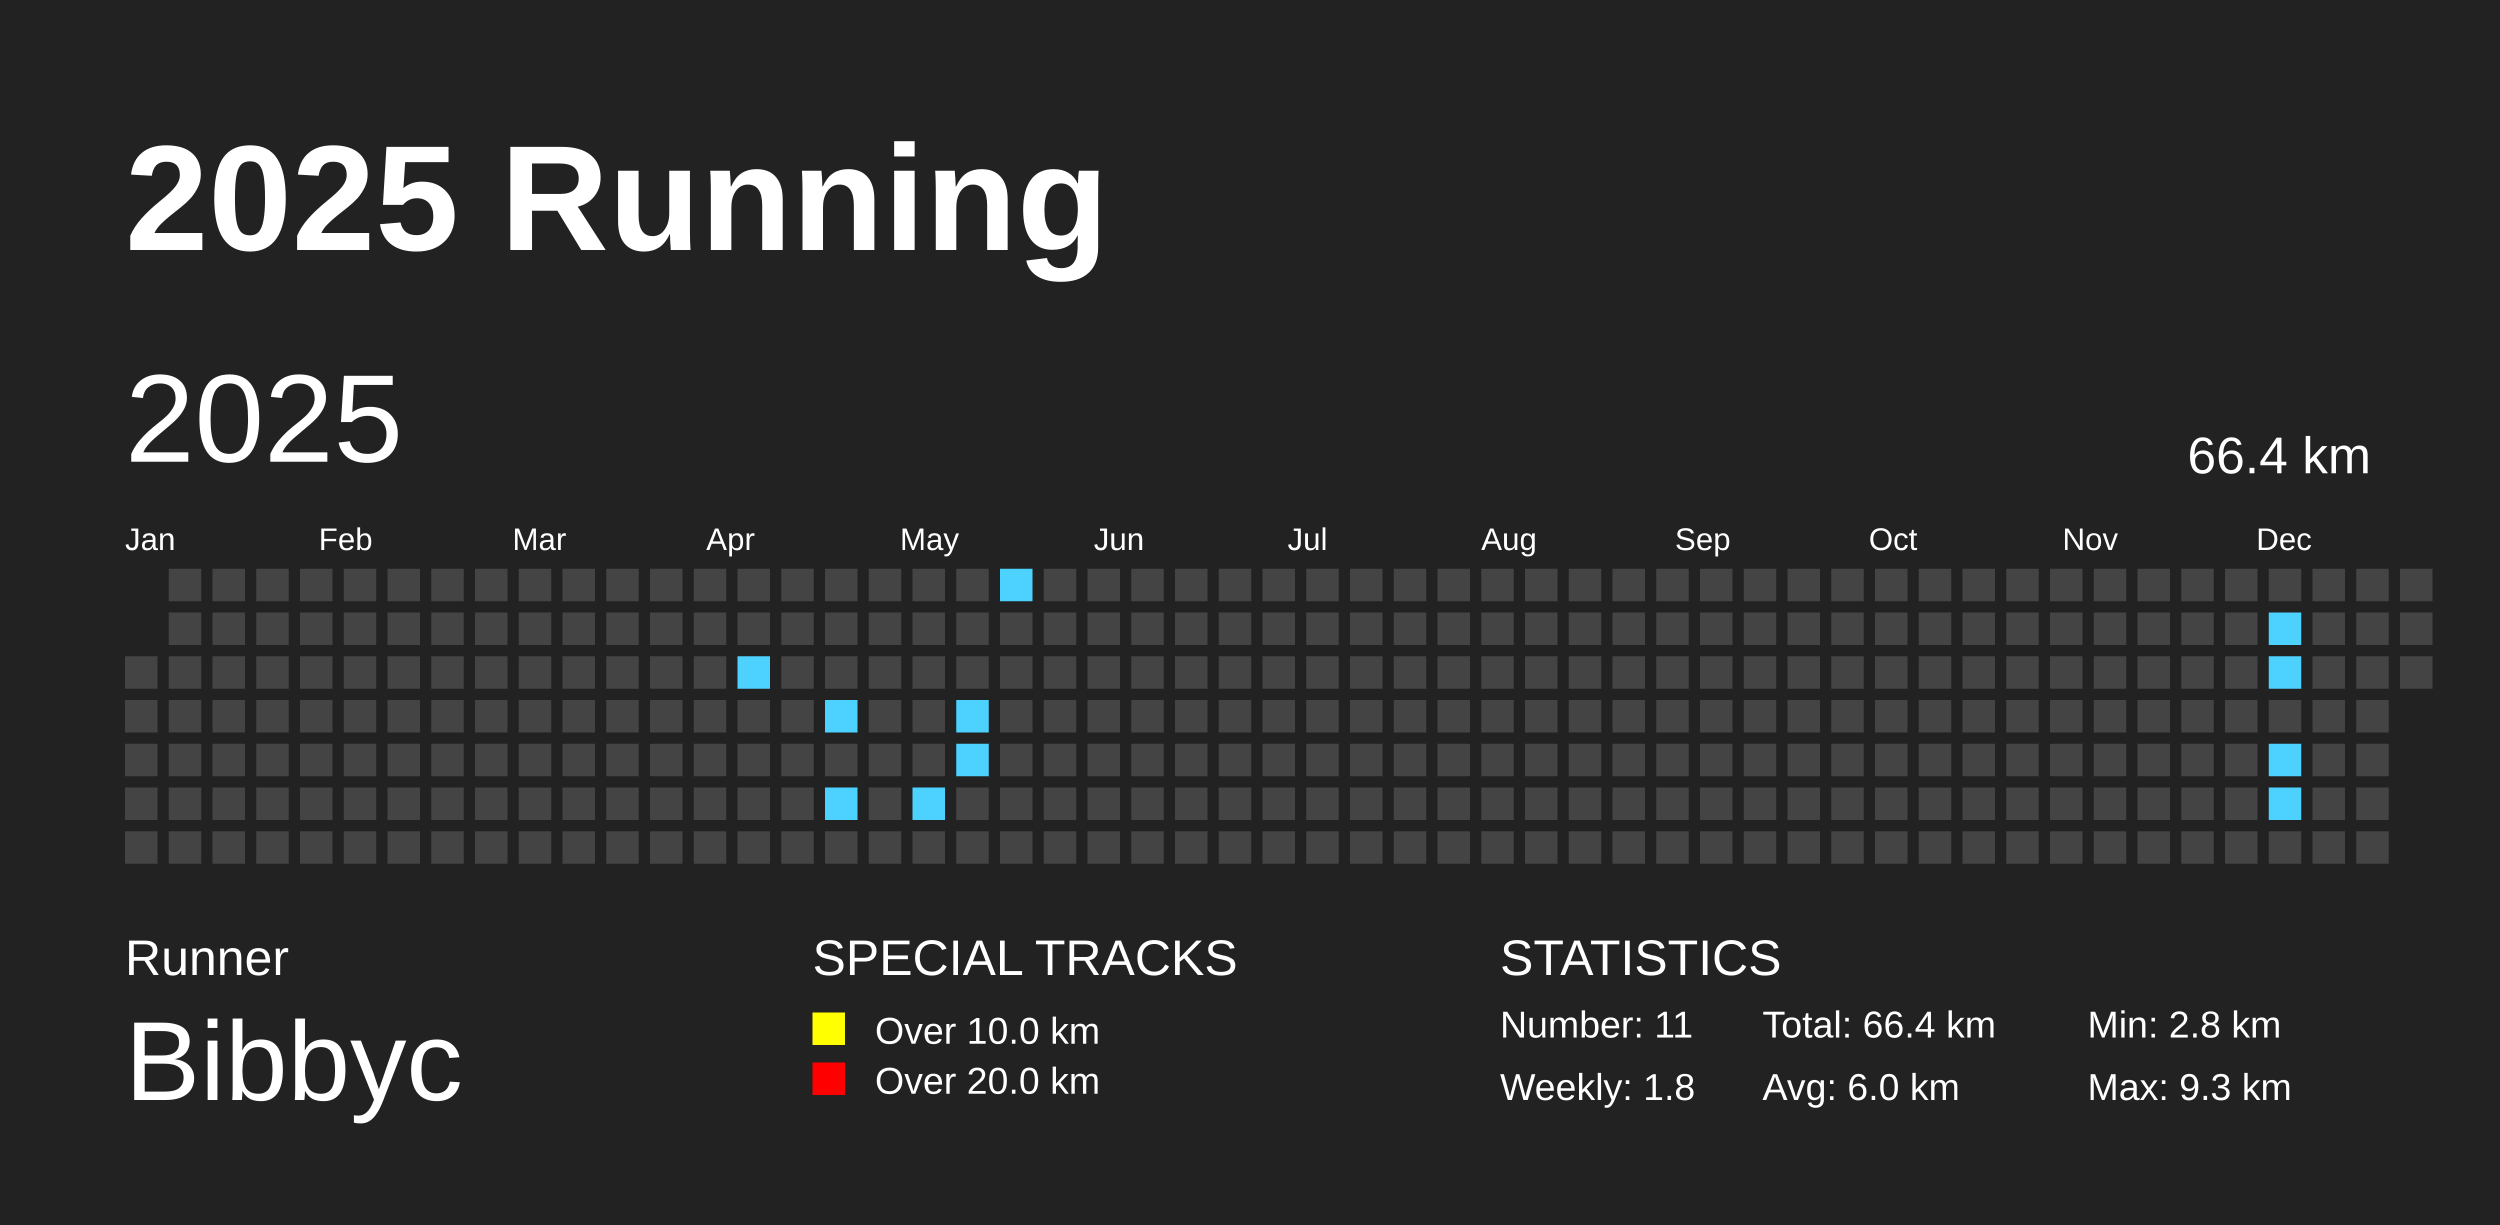
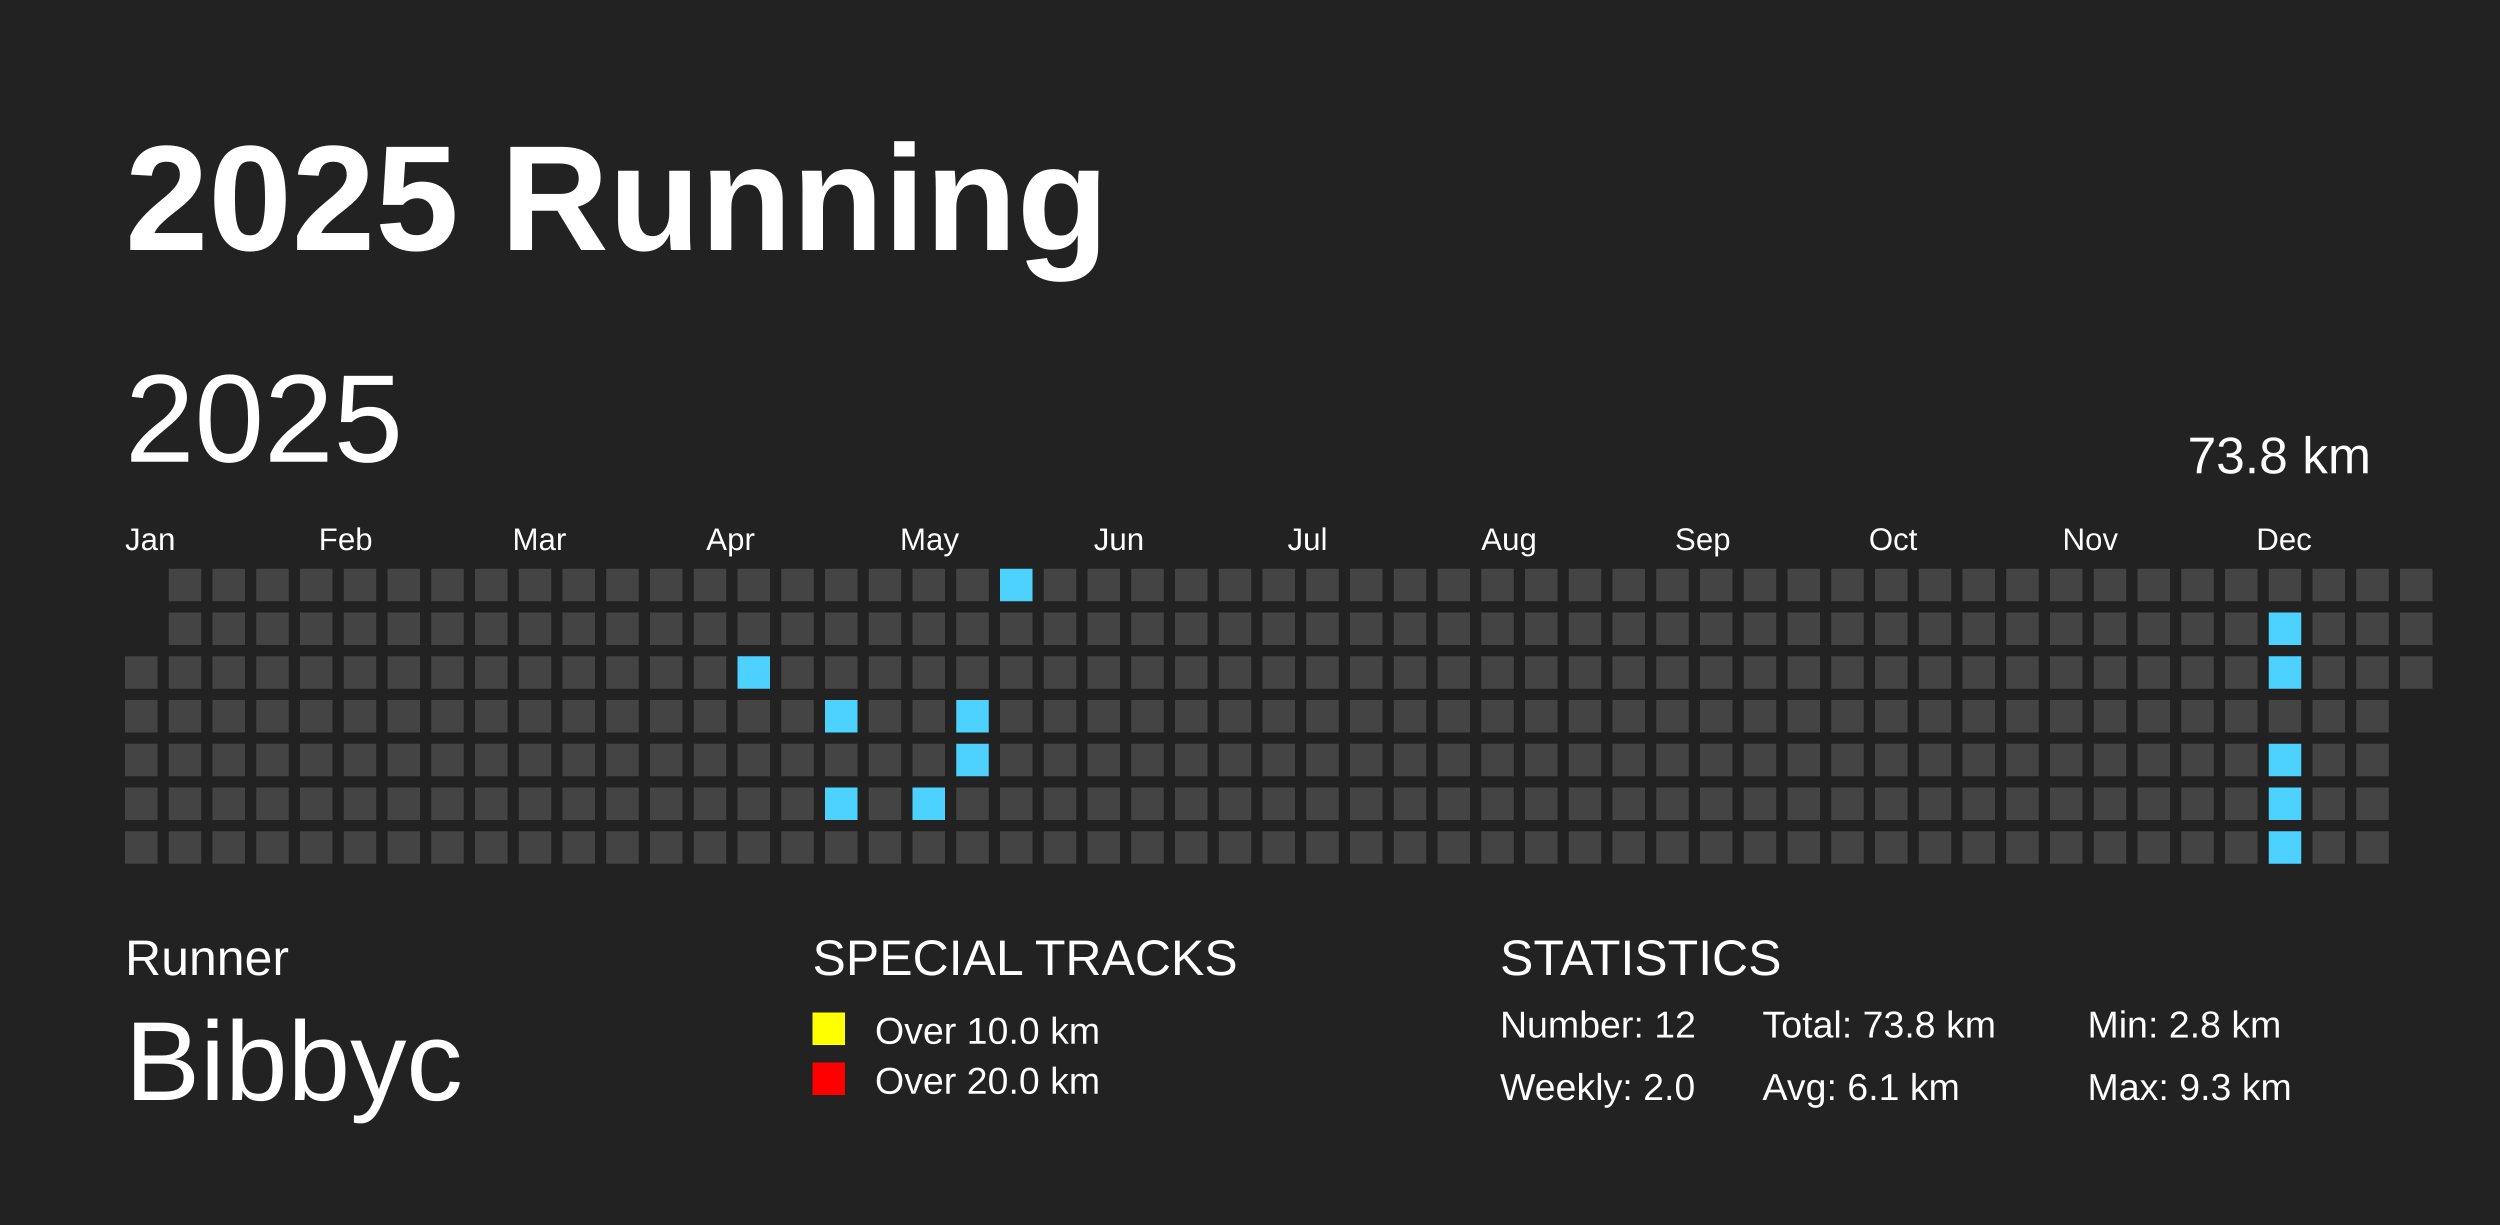
<svg xmlns="http://www.w3.org/2000/svg" baseProfile="full" height="98mm" version="1.1" viewBox="0,0,200,98" width="200mm">
  <defs />
  <rect fill="#222222" height="98" width="200" x="0" y="0" />
  <text fill="#FFFFFF" style="font-size:12px; font-family:Arial; font-weight:bold;" x="10" y="20">2025 Running</text>
  <text fill="#FFFFFF" style="font-size:4px; font-family:Arial" x="10" y="78">Runner</text>
  <text fill="#FFFFFF" style="font-size:9px; font-family:Arial" x="10" y="88">Bibbyc</text>
  <text fill="#FFFFFF" style="font-size:4px; font-family:Arial" x="65" y="78">SPECIAL TRACKS</text>
  <rect fill="yellow" height="2.6" width="2.6" x="65" y="81" />
  <text fill="#FFFFFF" style="font-size:3px; font-family:Arial" x="70" y="83.5">Over 10.0 km</text>
  <rect fill="red" height="2.6" width="2.6" x="65" y="85" />
  <text fill="#FFFFFF" style="font-size:3px; font-family:Arial" x="70" y="87.5">Over 20.0 km</text>
  <text fill="#FFFFFF" style="font-size:4px; font-family:Arial" x="120" y="78">STATISTICS</text>
-   <text fill="#FFFFFF" style="font-size:3px; font-family:Arial" x="120" y="83">Number: 11</text>
-   <text fill="#FFFFFF" style="font-size:3px; font-family:Arial" x="120" y="88">Weekly: 1.8</text>
-   <text fill="#FFFFFF" style="font-size:3px; font-family:Arial" x="141" y="83">Total: 66.4 km</text>
-   <text fill="#FFFFFF" style="font-size:3px; font-family:Arial" x="141" y="88">Avg: 6.0 km</text>
+   <text fill="#FFFFFF" style="font-size:3px; font-family:Arial" x="120" y="83">Number: 12</text>
+   <text fill="#FFFFFF" style="font-size:3px; font-family:Arial" x="120" y="88">Weekly: 2.0</text>
+   <text fill="#FFFFFF" style="font-size:3px; font-family:Arial" x="141" y="83">Total: 73.8 km</text>
+   <text fill="#FFFFFF" style="font-size:3px; font-family:Arial" x="141" y="88">Avg: 6.1 km</text>
  <text fill="#FFFFFF" style="font-size:3px; font-family:Arial" x="167" y="83">Min: 2.8 km</text>
  <text fill="#FFFFFF" style="font-size:3px; font-family:Arial" x="167" y="88">Max: 9.3 km</text>
  <text dominant-baseline="hanging" fill="#FFFFFF" style="font-size:10.0px; font-family:Arial;" x="10" y="30">2025</text>
-   <text dominant-baseline="hanging" fill="#FFFFFF" style="font-size:4.125px; font-family:Arial;" x="175" y="35">66.4 km</text>
+   <text dominant-baseline="hanging" fill="#FFFFFF" style="font-size:4.125px; font-family:Arial;" x="175" y="35">73.8 km</text>
  <text fill="#FFFFFF" style="font-size:2.5px; font-family:Arial" x="10.0" y="44">Jan</text>
  <text fill="#FFFFFF" style="font-size:2.5px; font-family:Arial" x="25.5" y="44">Feb</text>
  <text fill="#FFFFFF" style="font-size:2.5px; font-family:Arial" x="41.0" y="44">Mar</text>
  <text fill="#FFFFFF" style="font-size:2.5px; font-family:Arial" x="56.5" y="44">Apr</text>
  <text fill="#FFFFFF" style="font-size:2.5px; font-family:Arial" x="72.0" y="44">May</text>
  <text fill="#FFFFFF" style="font-size:2.5px; font-family:Arial" x="87.5" y="44">Jun</text>
  <text fill="#FFFFFF" style="font-size:2.5px; font-family:Arial" x="103.0" y="44">Jul</text>
  <text fill="#FFFFFF" style="font-size:2.5px; font-family:Arial" x="118.5" y="44">Aug</text>
  <text fill="#FFFFFF" style="font-size:2.5px; font-family:Arial" x="134.0" y="44">Sep</text>
  <text fill="#FFFFFF" style="font-size:2.5px; font-family:Arial" x="149.5" y="44">Oct</text>
  <text fill="#FFFFFF" style="font-size:2.5px; font-family:Arial" x="165.0" y="44">Nov</text>
  <text fill="#FFFFFF" style="font-size:2.5px; font-family:Arial" x="180.5" y="44">Dec</text>
  <rect fill="#444444" height="2.6" width="2.6" x="10.0" y="52.5" />
  <rect fill="#444444" height="2.6" width="2.6" x="10.0" y="56.0" />
  <rect fill="#444444" height="2.6" width="2.6" x="10.0" y="59.5" />
  <rect fill="#444444" height="2.6" width="2.6" x="10.0" y="63.0" />
  <rect fill="#444444" height="2.6" width="2.6" x="10.0" y="66.5" />
  <rect fill="#444444" height="2.6" width="2.6" x="13.5" y="45.5" />
  <rect fill="#444444" height="2.6" width="2.6" x="13.5" y="49.0" />
  <rect fill="#444444" height="2.6" width="2.6" x="13.5" y="52.5" />
  <rect fill="#444444" height="2.6" width="2.6" x="13.5" y="56.0" />
  <rect fill="#444444" height="2.6" width="2.6" x="13.5" y="59.5" />
  <rect fill="#444444" height="2.6" width="2.6" x="13.5" y="63.0" />
  <rect fill="#444444" height="2.6" width="2.6" x="13.5" y="66.5" />
  <rect fill="#444444" height="2.6" width="2.6" x="17.0" y="45.5" />
  <rect fill="#444444" height="2.6" width="2.6" x="17.0" y="49.0" />
  <rect fill="#444444" height="2.6" width="2.6" x="17.0" y="52.5" />
  <rect fill="#444444" height="2.6" width="2.6" x="17.0" y="56.0" />
  <rect fill="#444444" height="2.6" width="2.6" x="17.0" y="59.5" />
  <rect fill="#444444" height="2.6" width="2.6" x="17.0" y="63.0" />
  <rect fill="#444444" height="2.6" width="2.6" x="17.0" y="66.5" />
  <rect fill="#444444" height="2.6" width="2.6" x="20.5" y="45.5" />
  <rect fill="#444444" height="2.6" width="2.6" x="20.5" y="49.0" />
  <rect fill="#444444" height="2.6" width="2.6" x="20.5" y="52.5" />
  <rect fill="#444444" height="2.6" width="2.6" x="20.5" y="56.0" />
  <rect fill="#444444" height="2.6" width="2.6" x="20.5" y="59.5" />
  <rect fill="#444444" height="2.6" width="2.6" x="20.5" y="63.0" />
  <rect fill="#444444" height="2.6" width="2.6" x="20.5" y="66.5" />
  <rect fill="#444444" height="2.6" width="2.6" x="24.0" y="45.5" />
  <rect fill="#444444" height="2.6" width="2.6" x="24.0" y="49.0" />
  <rect fill="#444444" height="2.6" width="2.6" x="24.0" y="52.5" />
  <rect fill="#444444" height="2.6" width="2.6" x="24.0" y="56.0" />
  <rect fill="#444444" height="2.6" width="2.6" x="24.0" y="59.5" />
  <rect fill="#444444" height="2.6" width="2.6" x="24.0" y="63.0" />
  <rect fill="#444444" height="2.6" width="2.6" x="24.0" y="66.5" />
  <rect fill="#444444" height="2.6" width="2.6" x="27.5" y="45.5" />
  <rect fill="#444444" height="2.6" width="2.6" x="27.5" y="49.0" />
  <rect fill="#444444" height="2.6" width="2.6" x="27.5" y="52.5" />
  <rect fill="#444444" height="2.6" width="2.6" x="27.5" y="56.0" />
  <rect fill="#444444" height="2.6" width="2.6" x="27.5" y="59.5" />
  <rect fill="#444444" height="2.6" width="2.6" x="27.5" y="63.0" />
  <rect fill="#444444" height="2.6" width="2.6" x="27.5" y="66.5" />
  <rect fill="#444444" height="2.6" width="2.6" x="31.0" y="45.5" />
  <rect fill="#444444" height="2.6" width="2.6" x="31.0" y="49.0" />
  <rect fill="#444444" height="2.6" width="2.6" x="31.0" y="52.5" />
  <rect fill="#444444" height="2.6" width="2.6" x="31.0" y="56.0" />
  <rect fill="#444444" height="2.6" width="2.6" x="31.0" y="59.5" />
  <rect fill="#444444" height="2.6" width="2.6" x="31.0" y="63.0" />
  <rect fill="#444444" height="2.6" width="2.6" x="31.0" y="66.5" />
  <rect fill="#444444" height="2.6" width="2.6" x="34.5" y="45.5" />
  <rect fill="#444444" height="2.6" width="2.6" x="34.5" y="49.0" />
  <rect fill="#444444" height="2.6" width="2.6" x="34.5" y="52.5" />
  <rect fill="#444444" height="2.6" width="2.6" x="34.5" y="56.0" />
  <rect fill="#444444" height="2.6" width="2.6" x="34.5" y="59.5" />
  <rect fill="#444444" height="2.6" width="2.6" x="34.5" y="63.0" />
  <rect fill="#444444" height="2.6" width="2.6" x="34.5" y="66.5" />
  <rect fill="#444444" height="2.6" width="2.6" x="38.0" y="45.5" />
  <rect fill="#444444" height="2.6" width="2.6" x="38.0" y="49.0" />
  <rect fill="#444444" height="2.6" width="2.6" x="38.0" y="52.5" />
  <rect fill="#444444" height="2.6" width="2.6" x="38.0" y="56.0" />
  <rect fill="#444444" height="2.6" width="2.6" x="38.0" y="59.5" />
  <rect fill="#444444" height="2.6" width="2.6" x="38.0" y="63.0" />
  <rect fill="#444444" height="2.6" width="2.6" x="38.0" y="66.5" />
  <rect fill="#444444" height="2.6" width="2.6" x="41.5" y="45.5" />
  <rect fill="#444444" height="2.6" width="2.6" x="41.5" y="49.0" />
  <rect fill="#444444" height="2.6" width="2.6" x="41.5" y="52.5" />
  <rect fill="#444444" height="2.6" width="2.6" x="41.5" y="56.0" />
  <rect fill="#444444" height="2.6" width="2.6" x="41.5" y="59.5" />
  <rect fill="#444444" height="2.6" width="2.6" x="41.5" y="63.0" />
  <rect fill="#444444" height="2.6" width="2.6" x="41.5" y="66.5" />
  <rect fill="#444444" height="2.6" width="2.6" x="45.0" y="45.5" />
  <rect fill="#444444" height="2.6" width="2.6" x="45.0" y="49.0" />
  <rect fill="#444444" height="2.6" width="2.6" x="45.0" y="52.5" />
  <rect fill="#444444" height="2.6" width="2.6" x="45.0" y="56.0" />
  <rect fill="#444444" height="2.6" width="2.6" x="45.0" y="59.5" />
  <rect fill="#444444" height="2.6" width="2.6" x="45.0" y="63.0" />
  <rect fill="#444444" height="2.6" width="2.6" x="45.0" y="66.5" />
  <rect fill="#444444" height="2.6" width="2.6" x="48.5" y="45.5" />
  <rect fill="#444444" height="2.6" width="2.6" x="48.5" y="49.0" />
  <rect fill="#444444" height="2.6" width="2.6" x="48.5" y="52.5" />
  <rect fill="#444444" height="2.6" width="2.6" x="48.5" y="56.0" />
  <rect fill="#444444" height="2.6" width="2.6" x="48.5" y="59.5" />
  <rect fill="#444444" height="2.6" width="2.6" x="48.5" y="63.0" />
  <rect fill="#444444" height="2.6" width="2.6" x="48.5" y="66.5" />
  <rect fill="#444444" height="2.6" width="2.6" x="52.0" y="45.5" />
  <rect fill="#444444" height="2.6" width="2.6" x="52.0" y="49.0" />
  <rect fill="#444444" height="2.6" width="2.6" x="52.0" y="52.5" />
  <rect fill="#444444" height="2.6" width="2.6" x="52.0" y="56.0" />
  <rect fill="#444444" height="2.6" width="2.6" x="52.0" y="59.5" />
  <rect fill="#444444" height="2.6" width="2.6" x="52.0" y="63.0" />
  <rect fill="#444444" height="2.6" width="2.6" x="52.0" y="66.5" />
  <rect fill="#444444" height="2.6" width="2.6" x="55.5" y="45.5" />
  <rect fill="#444444" height="2.6" width="2.6" x="55.5" y="49.0" />
  <rect fill="#444444" height="2.6" width="2.6" x="55.5" y="52.5" />
  <rect fill="#444444" height="2.6" width="2.6" x="55.5" y="56.0" />
  <rect fill="#444444" height="2.6" width="2.6" x="55.5" y="59.5" />
  <rect fill="#444444" height="2.6" width="2.6" x="55.5" y="63.0" />
  <rect fill="#444444" height="2.6" width="2.6" x="55.5" y="66.5" />
  <rect fill="#444444" height="2.6" width="2.6" x="59.0" y="45.5" />
  <rect fill="#444444" height="2.6" width="2.6" x="59.0" y="49.0" />
  <rect fill="#4DD2FF" height="2.6" width="2.6" x="59.0" y="52.5" />
  <rect fill="#444444" height="2.6" width="2.6" x="59.0" y="56.0" />
  <rect fill="#444444" height="2.6" width="2.6" x="59.0" y="59.5" />
  <rect fill="#444444" height="2.6" width="2.6" x="59.0" y="63.0" />
  <rect fill="#444444" height="2.6" width="2.6" x="59.0" y="66.5" />
  <rect fill="#444444" height="2.6" width="2.6" x="62.5" y="45.5" />
  <rect fill="#444444" height="2.6" width="2.6" x="62.5" y="49.0" />
  <rect fill="#444444" height="2.6" width="2.6" x="62.5" y="52.5" />
  <rect fill="#444444" height="2.6" width="2.6" x="62.5" y="56.0" />
  <rect fill="#444444" height="2.6" width="2.6" x="62.5" y="59.5" />
  <rect fill="#444444" height="2.6" width="2.6" x="62.5" y="63.0" />
  <rect fill="#444444" height="2.6" width="2.6" x="62.5" y="66.5" />
  <rect fill="#444444" height="2.6" width="2.6" x="66.0" y="45.5" />
  <rect fill="#444444" height="2.6" width="2.6" x="66.0" y="49.0" />
  <rect fill="#444444" height="2.6" width="2.6" x="66.0" y="52.5" />
  <rect fill="#4DD2FF" height="2.6" width="2.6" x="66.0" y="56.0" />
  <rect fill="#444444" height="2.6" width="2.6" x="66.0" y="59.5" />
  <rect fill="#4DD2FF" height="2.6" width="2.6" x="66.0" y="63.0" />
  <rect fill="#444444" height="2.6" width="2.6" x="66.0" y="66.5" />
  <rect fill="#444444" height="2.6" width="2.6" x="69.5" y="45.5" />
  <rect fill="#444444" height="2.6" width="2.6" x="69.5" y="49.0" />
  <rect fill="#444444" height="2.6" width="2.6" x="69.5" y="52.5" />
  <rect fill="#444444" height="2.6" width="2.6" x="69.5" y="56.0" />
  <rect fill="#444444" height="2.6" width="2.6" x="69.5" y="59.5" />
  <rect fill="#444444" height="2.6" width="2.6" x="69.5" y="63.0" />
  <rect fill="#444444" height="2.6" width="2.6" x="69.5" y="66.5" />
  <rect fill="#444444" height="2.6" width="2.6" x="73.0" y="45.5" />
  <rect fill="#444444" height="2.6" width="2.6" x="73.0" y="49.0" />
  <rect fill="#444444" height="2.6" width="2.6" x="73.0" y="52.5" />
  <rect fill="#444444" height="2.6" width="2.6" x="73.0" y="56.0" />
  <rect fill="#444444" height="2.6" width="2.6" x="73.0" y="59.5" />
  <rect fill="#4DD2FF" height="2.6" width="2.6" x="73.0" y="63.0" />
  <rect fill="#444444" height="2.6" width="2.6" x="73.0" y="66.5" />
  <rect fill="#444444" height="2.6" width="2.6" x="76.5" y="45.5" />
  <rect fill="#444444" height="2.6" width="2.6" x="76.5" y="49.0" />
  <rect fill="#444444" height="2.6" width="2.6" x="76.5" y="52.5" />
  <rect fill="#4DD2FF" height="2.6" width="2.6" x="76.5" y="56.0" />
  <rect fill="#4DD2FF" height="2.6" width="2.6" x="76.5" y="59.5" />
  <rect fill="#444444" height="2.6" width="2.6" x="76.5" y="63.0" />
  <rect fill="#444444" height="2.6" width="2.6" x="76.5" y="66.5" />
  <rect fill="#4DD2FF" height="2.6" width="2.6" x="80.0" y="45.5" />
  <rect fill="#444444" height="2.6" width="2.6" x="80.0" y="49.0" />
  <rect fill="#444444" height="2.6" width="2.6" x="80.0" y="52.5" />
  <rect fill="#444444" height="2.6" width="2.6" x="80.0" y="56.0" />
  <rect fill="#444444" height="2.6" width="2.6" x="80.0" y="59.5" />
  <rect fill="#444444" height="2.6" width="2.6" x="80.0" y="63.0" />
  <rect fill="#444444" height="2.6" width="2.6" x="80.0" y="66.5" />
  <rect fill="#444444" height="2.6" width="2.6" x="83.5" y="45.5" />
  <rect fill="#444444" height="2.6" width="2.6" x="83.5" y="49.0" />
  <rect fill="#444444" height="2.6" width="2.6" x="83.5" y="52.5" />
  <rect fill="#444444" height="2.6" width="2.6" x="83.5" y="56.0" />
  <rect fill="#444444" height="2.6" width="2.6" x="83.5" y="59.5" />
  <rect fill="#444444" height="2.6" width="2.6" x="83.5" y="63.0" />
  <rect fill="#444444" height="2.6" width="2.6" x="83.5" y="66.5" />
  <rect fill="#444444" height="2.6" width="2.6" x="87.0" y="45.5" />
  <rect fill="#444444" height="2.6" width="2.6" x="87.0" y="49.0" />
  <rect fill="#444444" height="2.6" width="2.6" x="87.0" y="52.5" />
  <rect fill="#444444" height="2.6" width="2.6" x="87.0" y="56.0" />
  <rect fill="#444444" height="2.6" width="2.6" x="87.0" y="59.5" />
  <rect fill="#444444" height="2.6" width="2.6" x="87.0" y="63.0" />
  <rect fill="#444444" height="2.6" width="2.6" x="87.0" y="66.5" />
  <rect fill="#444444" height="2.6" width="2.6" x="90.5" y="45.5" />
  <rect fill="#444444" height="2.6" width="2.6" x="90.5" y="49.0" />
  <rect fill="#444444" height="2.6" width="2.6" x="90.5" y="52.5" />
  <rect fill="#444444" height="2.6" width="2.6" x="90.5" y="56.0" />
  <rect fill="#444444" height="2.6" width="2.6" x="90.5" y="59.5" />
  <rect fill="#444444" height="2.6" width="2.6" x="90.5" y="63.0" />
  <rect fill="#444444" height="2.6" width="2.6" x="90.5" y="66.5" />
  <rect fill="#444444" height="2.6" width="2.6" x="94.0" y="45.5" />
  <rect fill="#444444" height="2.6" width="2.6" x="94.0" y="49.0" />
  <rect fill="#444444" height="2.6" width="2.6" x="94.0" y="52.5" />
  <rect fill="#444444" height="2.6" width="2.6" x="94.0" y="56.0" />
  <rect fill="#444444" height="2.6" width="2.6" x="94.0" y="59.5" />
  <rect fill="#444444" height="2.6" width="2.6" x="94.0" y="63.0" />
  <rect fill="#444444" height="2.6" width="2.6" x="94.0" y="66.5" />
  <rect fill="#444444" height="2.6" width="2.6" x="97.5" y="45.5" />
  <rect fill="#444444" height="2.6" width="2.6" x="97.5" y="49.0" />
  <rect fill="#444444" height="2.6" width="2.6" x="97.5" y="52.5" />
  <rect fill="#444444" height="2.6" width="2.6" x="97.5" y="56.0" />
  <rect fill="#444444" height="2.6" width="2.6" x="97.5" y="59.5" />
  <rect fill="#444444" height="2.6" width="2.6" x="97.5" y="63.0" />
  <rect fill="#444444" height="2.6" width="2.6" x="97.5" y="66.5" />
  <rect fill="#444444" height="2.6" width="2.6" x="101.0" y="45.5" />
  <rect fill="#444444" height="2.6" width="2.6" x="101.0" y="49.0" />
  <rect fill="#444444" height="2.6" width="2.6" x="101.0" y="52.5" />
  <rect fill="#444444" height="2.6" width="2.6" x="101.0" y="56.0" />
  <rect fill="#444444" height="2.6" width="2.6" x="101.0" y="59.5" />
  <rect fill="#444444" height="2.6" width="2.6" x="101.0" y="63.0" />
  <rect fill="#444444" height="2.6" width="2.6" x="101.0" y="66.5" />
  <rect fill="#444444" height="2.6" width="2.6" x="104.5" y="45.5" />
  <rect fill="#444444" height="2.6" width="2.6" x="104.5" y="49.0" />
  <rect fill="#444444" height="2.6" width="2.6" x="104.5" y="52.5" />
  <rect fill="#444444" height="2.6" width="2.6" x="104.5" y="56.0" />
  <rect fill="#444444" height="2.6" width="2.6" x="104.5" y="59.5" />
  <rect fill="#444444" height="2.6" width="2.6" x="104.5" y="63.0" />
  <rect fill="#444444" height="2.6" width="2.6" x="104.5" y="66.5" />
  <rect fill="#444444" height="2.6" width="2.6" x="108.0" y="45.5" />
  <rect fill="#444444" height="2.6" width="2.6" x="108.0" y="49.0" />
  <rect fill="#444444" height="2.6" width="2.6" x="108.0" y="52.5" />
  <rect fill="#444444" height="2.6" width="2.6" x="108.0" y="56.0" />
  <rect fill="#444444" height="2.6" width="2.6" x="108.0" y="59.5" />
  <rect fill="#444444" height="2.6" width="2.6" x="108.0" y="63.0" />
  <rect fill="#444444" height="2.6" width="2.6" x="108.0" y="66.5" />
  <rect fill="#444444" height="2.6" width="2.6" x="111.5" y="45.5" />
  <rect fill="#444444" height="2.6" width="2.6" x="111.5" y="49.0" />
  <rect fill="#444444" height="2.6" width="2.6" x="111.5" y="52.5" />
  <rect fill="#444444" height="2.6" width="2.6" x="111.5" y="56.0" />
  <rect fill="#444444" height="2.6" width="2.6" x="111.5" y="59.5" />
  <rect fill="#444444" height="2.6" width="2.6" x="111.5" y="63.0" />
  <rect fill="#444444" height="2.6" width="2.6" x="111.5" y="66.5" />
  <rect fill="#444444" height="2.6" width="2.6" x="115.0" y="45.5" />
  <rect fill="#444444" height="2.6" width="2.6" x="115.0" y="49.0" />
  <rect fill="#444444" height="2.6" width="2.6" x="115.0" y="52.5" />
  <rect fill="#444444" height="2.6" width="2.6" x="115.0" y="56.0" />
  <rect fill="#444444" height="2.6" width="2.6" x="115.0" y="59.5" />
  <rect fill="#444444" height="2.6" width="2.6" x="115.0" y="63.0" />
  <rect fill="#444444" height="2.6" width="2.6" x="115.0" y="66.5" />
  <rect fill="#444444" height="2.6" width="2.6" x="118.5" y="45.5" />
  <rect fill="#444444" height="2.6" width="2.6" x="118.5" y="49.0" />
  <rect fill="#444444" height="2.6" width="2.6" x="118.5" y="52.5" />
  <rect fill="#444444" height="2.6" width="2.6" x="118.5" y="56.0" />
  <rect fill="#444444" height="2.6" width="2.6" x="118.5" y="59.5" />
  <rect fill="#444444" height="2.6" width="2.6" x="118.5" y="63.0" />
  <rect fill="#444444" height="2.6" width="2.6" x="118.5" y="66.5" />
  <rect fill="#444444" height="2.6" width="2.6" x="122.0" y="45.5" />
  <rect fill="#444444" height="2.6" width="2.6" x="122.0" y="49.0" />
  <rect fill="#444444" height="2.6" width="2.6" x="122.0" y="52.5" />
  <rect fill="#444444" height="2.6" width="2.6" x="122.0" y="56.0" />
  <rect fill="#444444" height="2.6" width="2.6" x="122.0" y="59.5" />
  <rect fill="#444444" height="2.6" width="2.6" x="122.0" y="63.0" />
  <rect fill="#444444" height="2.6" width="2.6" x="122.0" y="66.5" />
  <rect fill="#444444" height="2.6" width="2.6" x="125.5" y="45.5" />
  <rect fill="#444444" height="2.6" width="2.6" x="125.5" y="49.0" />
  <rect fill="#444444" height="2.6" width="2.6" x="125.5" y="52.5" />
  <rect fill="#444444" height="2.6" width="2.6" x="125.5" y="56.0" />
  <rect fill="#444444" height="2.6" width="2.6" x="125.5" y="59.5" />
  <rect fill="#444444" height="2.6" width="2.6" x="125.5" y="63.0" />
  <rect fill="#444444" height="2.6" width="2.6" x="125.5" y="66.5" />
  <rect fill="#444444" height="2.6" width="2.6" x="129.0" y="45.5" />
  <rect fill="#444444" height="2.6" width="2.6" x="129.0" y="49.0" />
  <rect fill="#444444" height="2.6" width="2.6" x="129.0" y="52.5" />
  <rect fill="#444444" height="2.6" width="2.6" x="129.0" y="56.0" />
  <rect fill="#444444" height="2.6" width="2.6" x="129.0" y="59.5" />
  <rect fill="#444444" height="2.6" width="2.6" x="129.0" y="63.0" />
  <rect fill="#444444" height="2.6" width="2.6" x="129.0" y="66.5" />
  <rect fill="#444444" height="2.6" width="2.6" x="132.5" y="45.5" />
  <rect fill="#444444" height="2.6" width="2.6" x="132.5" y="49.0" />
  <rect fill="#444444" height="2.6" width="2.6" x="132.5" y="52.5" />
  <rect fill="#444444" height="2.6" width="2.6" x="132.5" y="56.0" />
  <rect fill="#444444" height="2.6" width="2.6" x="132.5" y="59.5" />
  <rect fill="#444444" height="2.6" width="2.6" x="132.5" y="63.0" />
  <rect fill="#444444" height="2.6" width="2.6" x="132.5" y="66.5" />
  <rect fill="#444444" height="2.6" width="2.6" x="136.0" y="45.5" />
  <rect fill="#444444" height="2.6" width="2.6" x="136.0" y="49.0" />
  <rect fill="#444444" height="2.6" width="2.6" x="136.0" y="52.5" />
  <rect fill="#444444" height="2.6" width="2.6" x="136.0" y="56.0" />
  <rect fill="#444444" height="2.6" width="2.6" x="136.0" y="59.5" />
  <rect fill="#444444" height="2.6" width="2.6" x="136.0" y="63.0" />
  <rect fill="#444444" height="2.6" width="2.6" x="136.0" y="66.5" />
  <rect fill="#444444" height="2.6" width="2.6" x="139.5" y="45.5" />
  <rect fill="#444444" height="2.6" width="2.6" x="139.5" y="49.0" />
  <rect fill="#444444" height="2.6" width="2.6" x="139.5" y="52.5" />
  <rect fill="#444444" height="2.6" width="2.6" x="139.5" y="56.0" />
  <rect fill="#444444" height="2.6" width="2.6" x="139.5" y="59.5" />
  <rect fill="#444444" height="2.6" width="2.6" x="139.5" y="63.0" />
  <rect fill="#444444" height="2.6" width="2.6" x="139.5" y="66.5" />
  <rect fill="#444444" height="2.6" width="2.6" x="143.0" y="45.5" />
  <rect fill="#444444" height="2.6" width="2.6" x="143.0" y="49.0" />
  <rect fill="#444444" height="2.6" width="2.6" x="143.0" y="52.5" />
  <rect fill="#444444" height="2.6" width="2.6" x="143.0" y="56.0" />
  <rect fill="#444444" height="2.6" width="2.6" x="143.0" y="59.5" />
  <rect fill="#444444" height="2.6" width="2.6" x="143.0" y="63.0" />
  <rect fill="#444444" height="2.6" width="2.6" x="143.0" y="66.5" />
  <rect fill="#444444" height="2.6" width="2.6" x="146.5" y="45.5" />
  <rect fill="#444444" height="2.6" width="2.6" x="146.5" y="49.0" />
  <rect fill="#444444" height="2.6" width="2.6" x="146.5" y="52.5" />
  <rect fill="#444444" height="2.6" width="2.6" x="146.5" y="56.0" />
  <rect fill="#444444" height="2.6" width="2.6" x="146.5" y="59.5" />
  <rect fill="#444444" height="2.6" width="2.6" x="146.5" y="63.0" />
  <rect fill="#444444" height="2.6" width="2.6" x="146.5" y="66.5" />
  <rect fill="#444444" height="2.6" width="2.6" x="150.0" y="45.5" />
  <rect fill="#444444" height="2.6" width="2.6" x="150.0" y="49.0" />
  <rect fill="#444444" height="2.6" width="2.6" x="150.0" y="52.5" />
  <rect fill="#444444" height="2.6" width="2.6" x="150.0" y="56.0" />
  <rect fill="#444444" height="2.6" width="2.6" x="150.0" y="59.5" />
  <rect fill="#444444" height="2.6" width="2.6" x="150.0" y="63.0" />
  <rect fill="#444444" height="2.6" width="2.6" x="150.0" y="66.5" />
  <rect fill="#444444" height="2.6" width="2.6" x="153.5" y="45.5" />
  <rect fill="#444444" height="2.6" width="2.6" x="153.5" y="49.0" />
  <rect fill="#444444" height="2.6" width="2.6" x="153.5" y="52.5" />
  <rect fill="#444444" height="2.6" width="2.6" x="153.5" y="56.0" />
  <rect fill="#444444" height="2.6" width="2.6" x="153.5" y="59.5" />
  <rect fill="#444444" height="2.6" width="2.6" x="153.5" y="63.0" />
  <rect fill="#444444" height="2.6" width="2.6" x="153.5" y="66.5" />
  <rect fill="#444444" height="2.6" width="2.6" x="157.0" y="45.5" />
  <rect fill="#444444" height="2.6" width="2.6" x="157.0" y="49.0" />
  <rect fill="#444444" height="2.6" width="2.6" x="157.0" y="52.5" />
  <rect fill="#444444" height="2.6" width="2.6" x="157.0" y="56.0" />
  <rect fill="#444444" height="2.6" width="2.6" x="157.0" y="59.5" />
  <rect fill="#444444" height="2.6" width="2.6" x="157.0" y="63.0" />
  <rect fill="#444444" height="2.6" width="2.6" x="157.0" y="66.5" />
  <rect fill="#444444" height="2.6" width="2.6" x="160.5" y="45.5" />
  <rect fill="#444444" height="2.6" width="2.6" x="160.5" y="49.0" />
  <rect fill="#444444" height="2.6" width="2.6" x="160.5" y="52.5" />
  <rect fill="#444444" height="2.6" width="2.6" x="160.5" y="56.0" />
  <rect fill="#444444" height="2.6" width="2.6" x="160.5" y="59.5" />
  <rect fill="#444444" height="2.6" width="2.6" x="160.5" y="63.0" />
  <rect fill="#444444" height="2.6" width="2.6" x="160.5" y="66.5" />
  <rect fill="#444444" height="2.6" width="2.6" x="164.0" y="45.5" />
  <rect fill="#444444" height="2.6" width="2.6" x="164.0" y="49.0" />
  <rect fill="#444444" height="2.6" width="2.6" x="164.0" y="52.5" />
  <rect fill="#444444" height="2.6" width="2.6" x="164.0" y="56.0" />
  <rect fill="#444444" height="2.6" width="2.6" x="164.0" y="59.5" />
  <rect fill="#444444" height="2.6" width="2.6" x="164.0" y="63.0" />
  <rect fill="#444444" height="2.6" width="2.6" x="164.0" y="66.5" />
  <rect fill="#444444" height="2.6" width="2.6" x="167.5" y="45.5" />
  <rect fill="#444444" height="2.6" width="2.6" x="167.5" y="49.0" />
  <rect fill="#444444" height="2.6" width="2.6" x="167.5" y="52.5" />
  <rect fill="#444444" height="2.6" width="2.6" x="167.5" y="56.0" />
  <rect fill="#444444" height="2.6" width="2.6" x="167.5" y="59.5" />
  <rect fill="#444444" height="2.6" width="2.6" x="167.5" y="63.0" />
  <rect fill="#444444" height="2.6" width="2.6" x="167.5" y="66.5" />
  <rect fill="#444444" height="2.6" width="2.6" x="171.0" y="45.5" />
  <rect fill="#444444" height="2.6" width="2.6" x="171.0" y="49.0" />
  <rect fill="#444444" height="2.6" width="2.6" x="171.0" y="52.5" />
  <rect fill="#444444" height="2.6" width="2.6" x="171.0" y="56.0" />
  <rect fill="#444444" height="2.6" width="2.6" x="171.0" y="59.5" />
  <rect fill="#444444" height="2.6" width="2.6" x="171.0" y="63.0" />
  <rect fill="#444444" height="2.6" width="2.6" x="171.0" y="66.5" />
  <rect fill="#444444" height="2.6" width="2.6" x="174.5" y="45.5" />
  <rect fill="#444444" height="2.6" width="2.6" x="174.5" y="49.0" />
  <rect fill="#444444" height="2.6" width="2.6" x="174.5" y="52.5" />
  <rect fill="#444444" height="2.6" width="2.6" x="174.5" y="56.0" />
  <rect fill="#444444" height="2.6" width="2.6" x="174.5" y="59.5" />
  <rect fill="#444444" height="2.6" width="2.6" x="174.5" y="63.0" />
  <rect fill="#444444" height="2.6" width="2.6" x="174.5" y="66.5" />
  <rect fill="#444444" height="2.6" width="2.6" x="178.0" y="45.5" />
  <rect fill="#444444" height="2.6" width="2.6" x="178.0" y="49.0" />
  <rect fill="#444444" height="2.6" width="2.6" x="178.0" y="52.5" />
  <rect fill="#444444" height="2.6" width="2.6" x="178.0" y="56.0" />
  <rect fill="#444444" height="2.6" width="2.6" x="178.0" y="59.5" />
  <rect fill="#444444" height="2.6" width="2.6" x="178.0" y="63.0" />
  <rect fill="#444444" height="2.6" width="2.6" x="178.0" y="66.5" />
  <rect fill="#444444" height="2.6" width="2.6" x="181.5" y="45.5" />
  <rect fill="#4DD2FF" height="2.6" width="2.6" x="181.5" y="49.0" />
  <rect fill="#4DD2FF" height="2.6" width="2.6" x="181.5" y="52.5" />
  <rect fill="#444444" height="2.6" width="2.6" x="181.5" y="56.0" />
  <rect fill="#4DD2FF" height="2.6" width="2.6" x="181.5" y="59.5" />
  <rect fill="#4DD2FF" height="2.6" width="2.6" x="181.5" y="63.0" />
-   <rect fill="#444444" height="2.6" width="2.6" x="181.5" y="66.5" />
+   <rect fill="#4DD2FF" height="2.6" width="2.6" x="181.5" y="66.5" />
  <rect fill="#444444" height="2.6" width="2.6" x="185.0" y="45.5" />
  <rect fill="#444444" height="2.6" width="2.6" x="185.0" y="49.0" />
  <rect fill="#444444" height="2.6" width="2.6" x="185.0" y="52.5" />
  <rect fill="#444444" height="2.6" width="2.6" x="185.0" y="56.0" />
  <rect fill="#444444" height="2.6" width="2.6" x="185.0" y="59.5" />
  <rect fill="#444444" height="2.6" width="2.6" x="185.0" y="63.0" />
  <rect fill="#444444" height="2.6" width="2.6" x="185.0" y="66.5" />
  <rect fill="#444444" height="2.6" width="2.6" x="188.5" y="45.5" />
  <rect fill="#444444" height="2.6" width="2.6" x="188.5" y="49.0" />
  <rect fill="#444444" height="2.6" width="2.6" x="188.5" y="52.5" />
  <rect fill="#444444" height="2.6" width="2.6" x="188.5" y="56.0" />
  <rect fill="#444444" height="2.6" width="2.6" x="188.5" y="59.5" />
  <rect fill="#444444" height="2.6" width="2.6" x="188.5" y="63.0" />
  <rect fill="#444444" height="2.6" width="2.6" x="188.5" y="66.5" />
  <rect fill="#444444" height="2.6" width="2.6" x="192.0" y="45.5" />
  <rect fill="#444444" height="2.6" width="2.6" x="192.0" y="49.0" />
  <rect fill="#444444" height="2.6" width="2.6" x="192.0" y="52.5" />
</svg>
